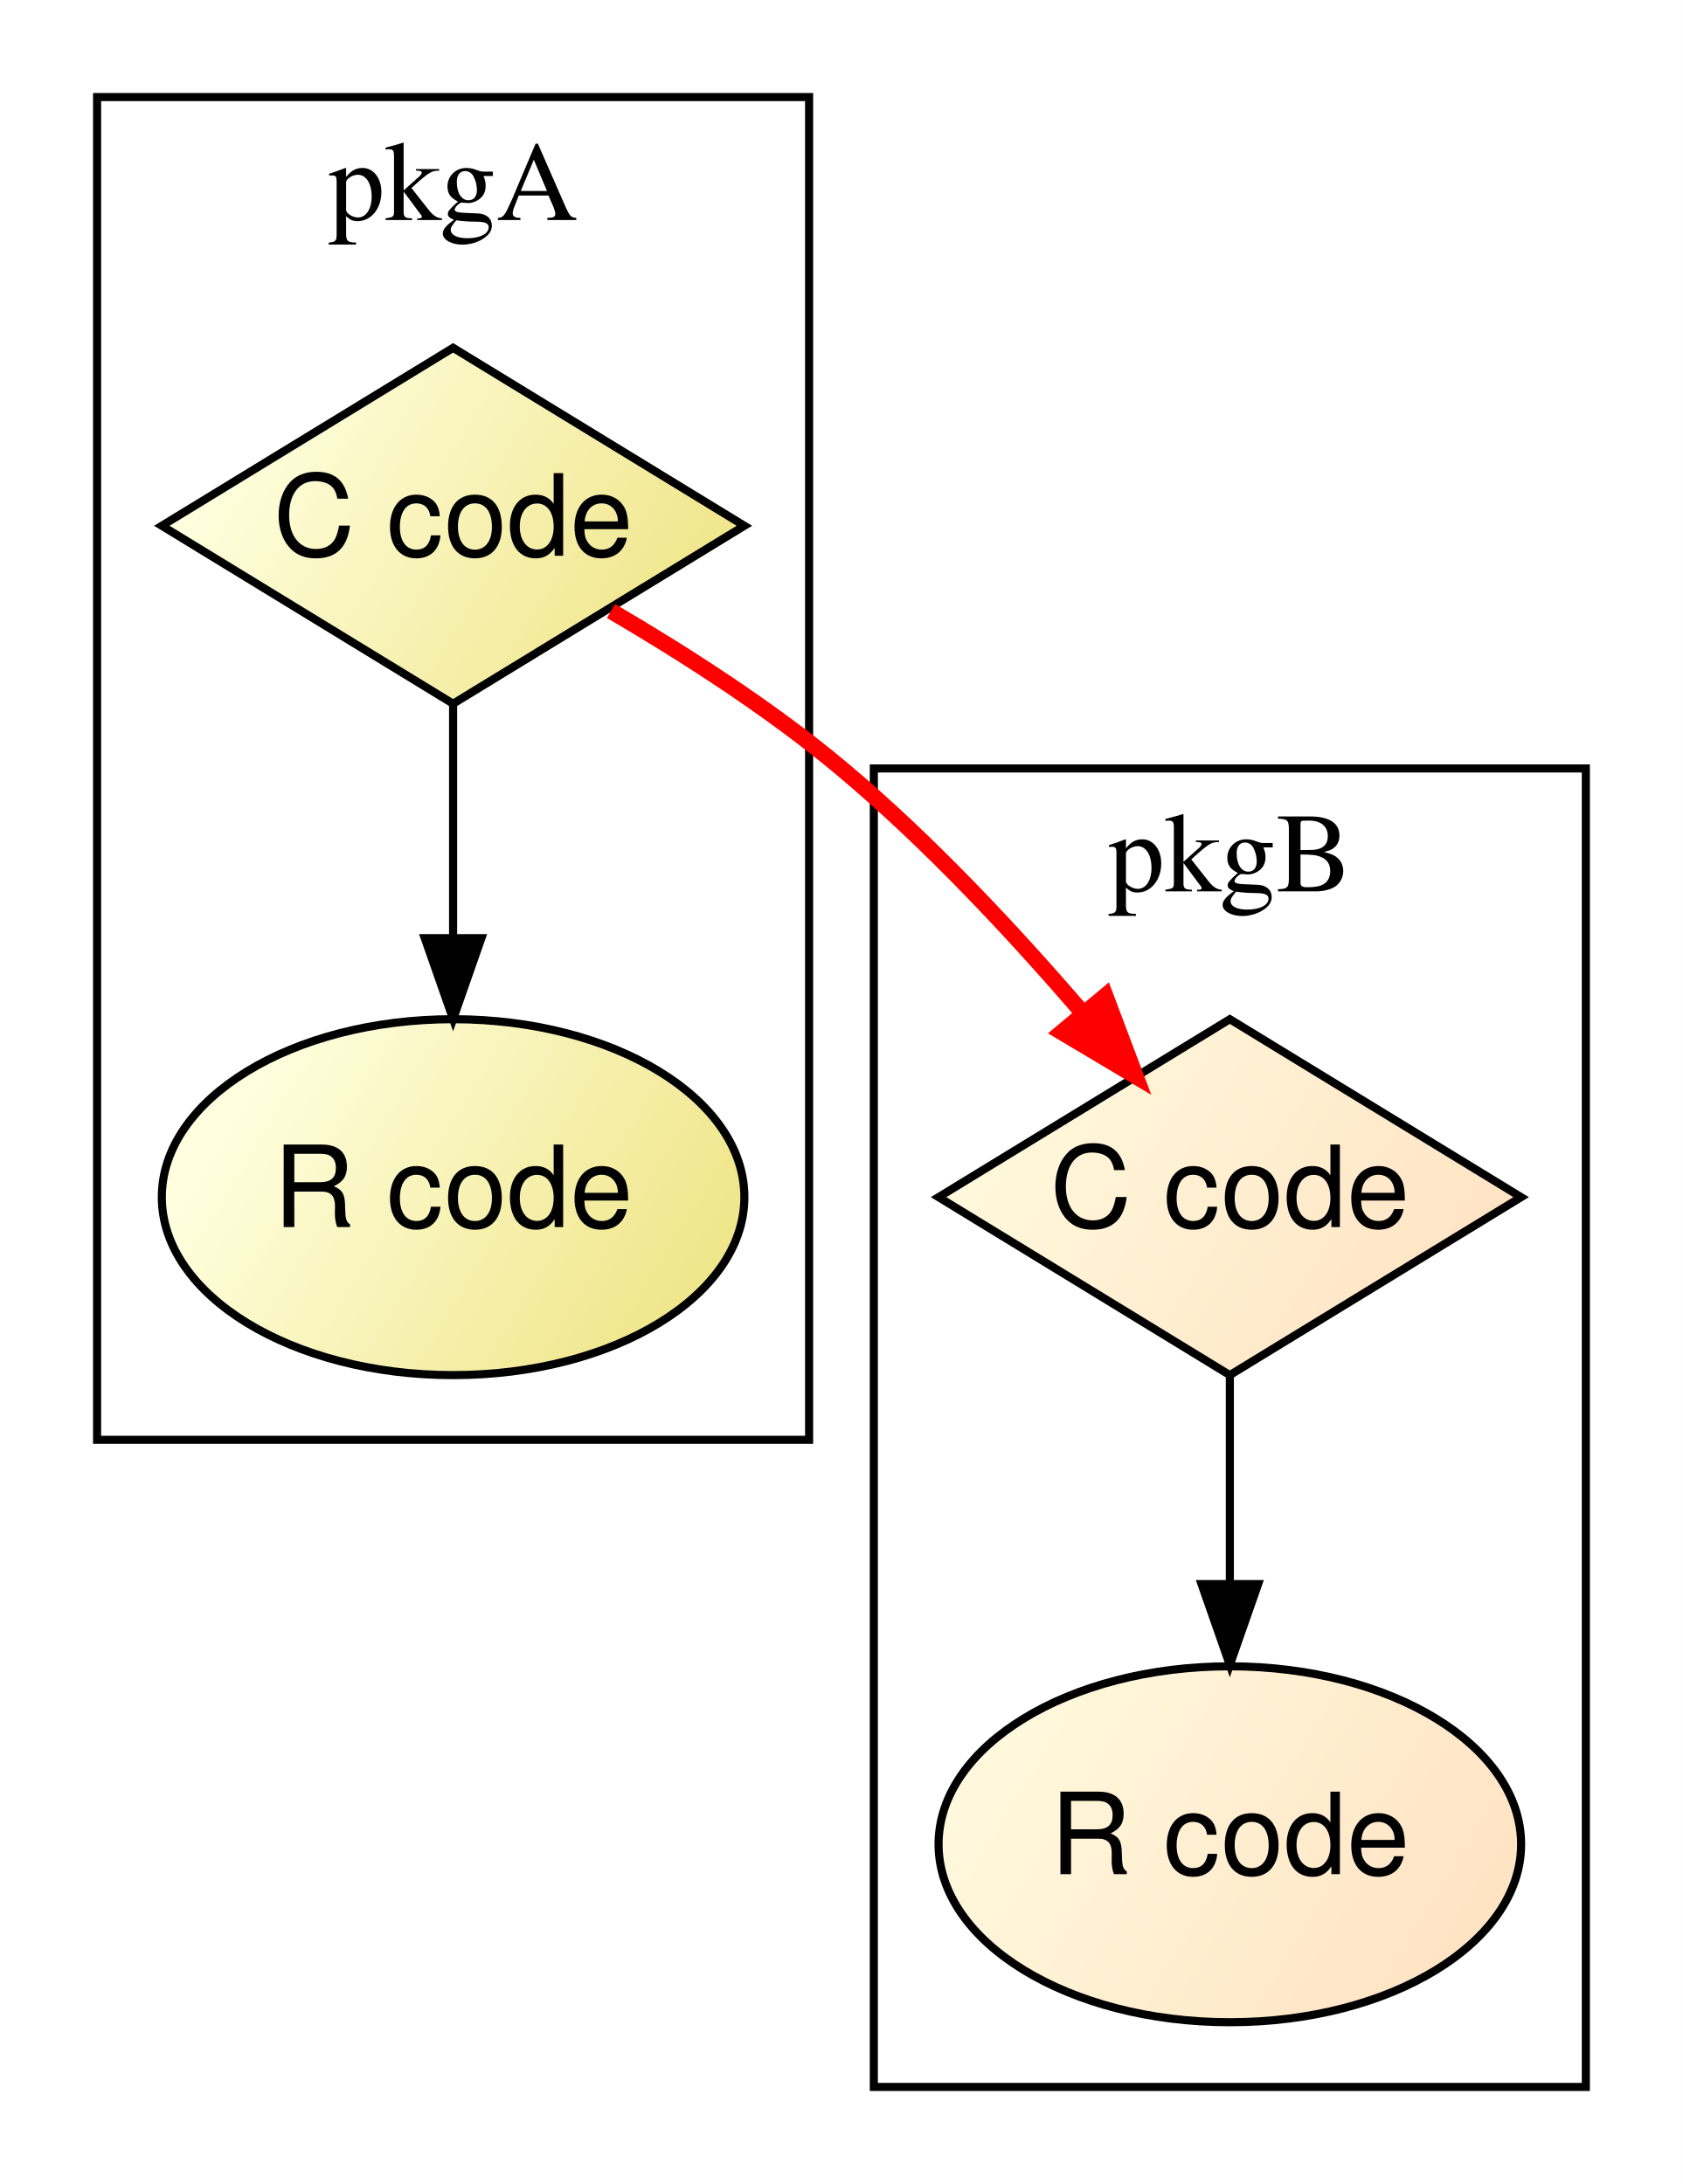
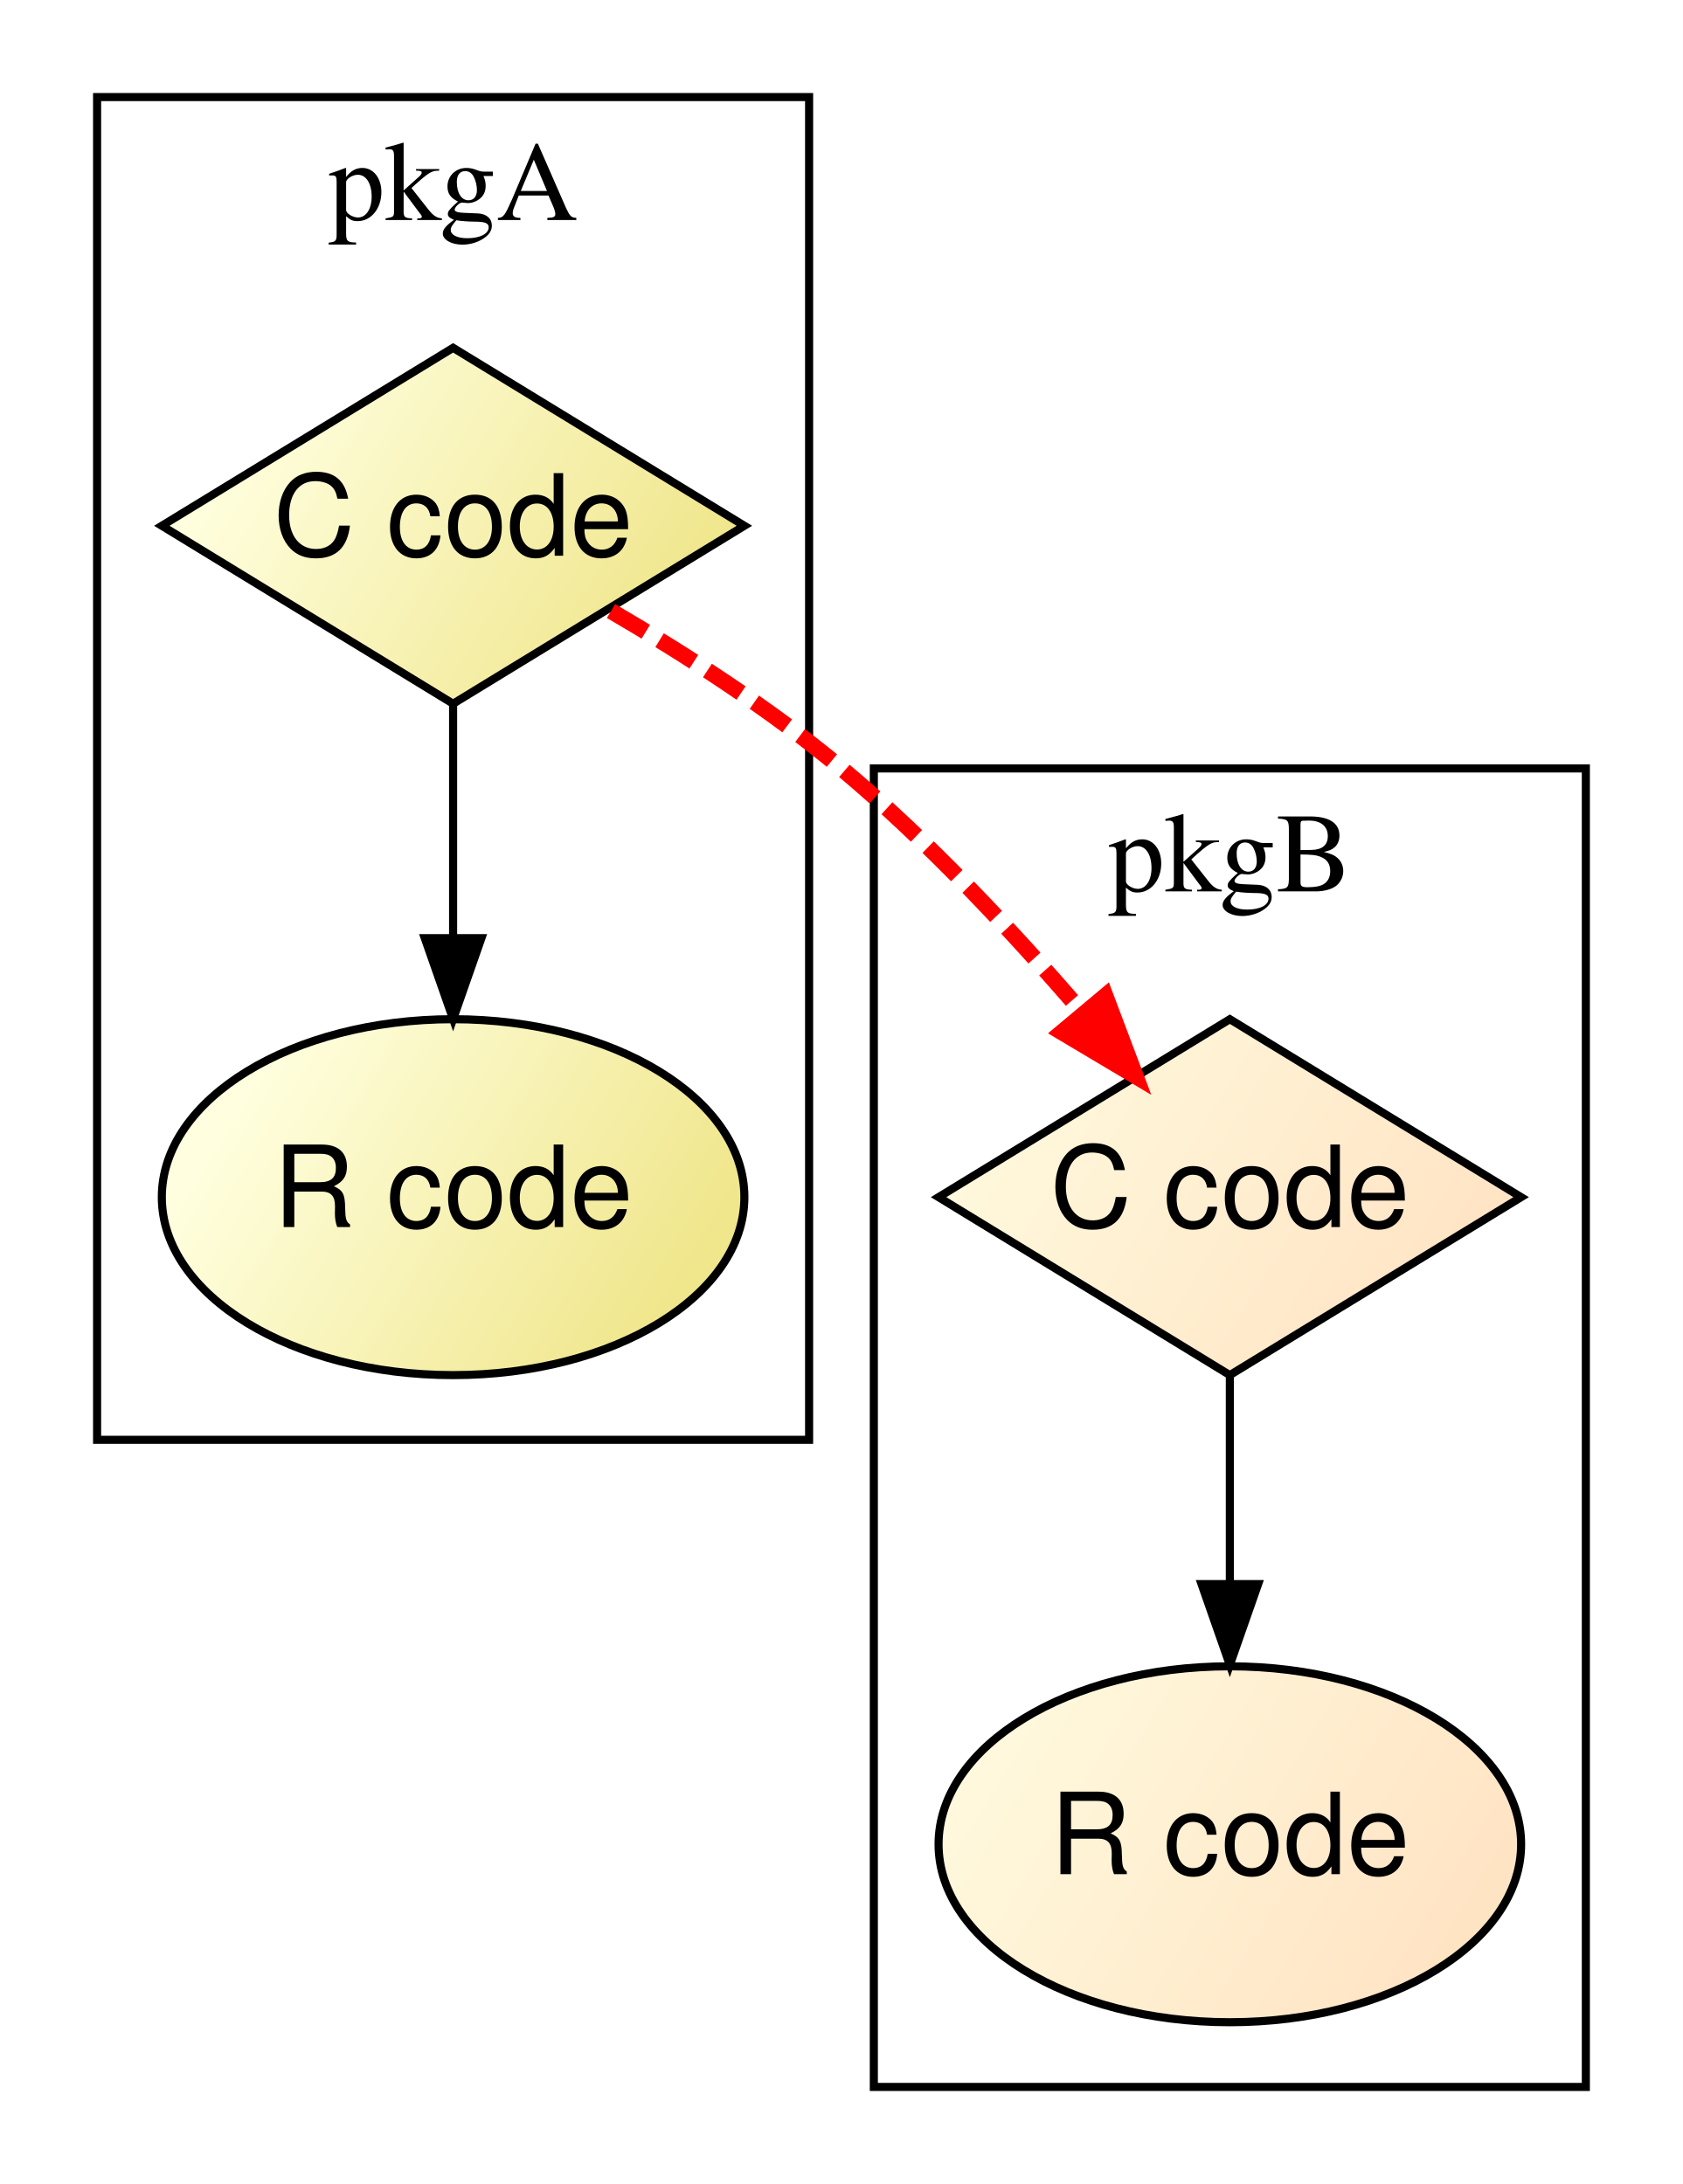
<svg xmlns="http://www.w3.org/2000/svg" width="208pt" height="270pt" viewBox="0.00 0.00 208.00 270.00">
  <g id="graph0" class="graph" transform="scale(1 1) rotate(0) translate(4 266)">
    <polygon fill="#ffffff" stroke="transparent" points="-4,4 -4,-266 204,-266 204,4 -4,4" />
    <g id="clust1" class="cluster">
      <polygon fill="none" stroke="#000000" points="8,-88 8,-254 96,-254 96,-88 8,-88" />
      <text text-anchor="middle" x="52" y="-238.8" font-family="Times,serif" font-size="14.00" fill="#000000">pkgA</text>
    </g>
    <g id="clust2" class="cluster">
      <polygon fill="none" stroke="#000000" points="104,-8 104,-171 192,-171 192,-8 104,-8" />
      <text text-anchor="middle" x="148" y="-155.8" font-family="Times,serif" font-size="14.00" fill="#000000">pkgB</text>
    </g>
    <g id="node1" class="node">
      <defs>
        <linearGradient id="l_0" gradientUnits="userSpaceOnUse" x1="26.544" y1="-133.556" x2="77.456" y2="-102.444">
          <stop offset="0" style="stop-color:#ffffe0;stop-opacity:1.;" />
          <stop offset="1" style="stop-color:#f0e68c;stop-opacity:1.;" />
        </linearGradient>
      </defs>
      <ellipse fill="url(#l_0)" stroke="#000000" cx="52" cy="-118" rx="36" ry="22" />
      <text text-anchor="middle" x="52" y="-114.3" font-family="Helvetica,sans-Serif" font-size="14.00" fill="#000000">R code</text>
    </g>
    <g id="node2" class="node">
      <defs>
        <linearGradient id="l_1" gradientUnits="userSpaceOnUse" x1="26.544" y1="-216.556" x2="77.456" y2="-185.444">
          <stop offset="0" style="stop-color:#ffffe0;stop-opacity:1.;" />
          <stop offset="1" style="stop-color:#f0e68c;stop-opacity:1.;" />
        </linearGradient>
      </defs>
      <polygon fill="url(#l_1)" stroke="#000000" points="52,-223 16,-201 52,-179 88,-201 52,-223" />
      <text text-anchor="middle" x="52" y="-197.3" font-family="Helvetica,sans-Serif" font-size="14.00" fill="#000000">C code</text>
    </g>
    <g id="edge1" class="edge">
      <path fill="none" stroke="#000000" d="M52,-178.757C52,-169.942 52,-159.636 52,-150.042" />
      <polygon fill="#000000" stroke="#000000" points="55.5,-150.016 52,-140.016 48.5,-150.016 55.5,-150.016" />
    </g>
    <g id="node4" class="node">
      <defs>
        <linearGradient id="l_2" gradientUnits="userSpaceOnUse" x1="122.544" y1="-133.556" x2="173.456" y2="-102.444">
          <stop offset="0" style="stop-color:#fff8dc;stop-opacity:1.;" />
          <stop offset="1" style="stop-color:#ffe4c4;stop-opacity:1.;" />
        </linearGradient>
      </defs>
      <polygon fill="url(#l_2)" stroke="#000000" points="148,-140 112,-118 148,-96 184,-118 148,-140" />
      <text text-anchor="middle" x="148" y="-114.3" font-family="Helvetica,sans-Serif" font-size="14.00" fill="#000000">C code</text>
    </g>
    <g id="edge3" class="edge">
-       <path fill="none" stroke="#ff0000" stroke-width="2" d="M71.521,-190.46C80.582,-185.161 91.257,-178.315 100,-171 110.711,-162.038 121.278,-150.717 129.759,-140.842" />
+       <path fill="none" stroke="#ff0000" stroke-width="2" stroke-dasharray="5,2" d="M71.521,-190.46C80.582,-185.161 91.257,-178.315 100,-171 110.711,-162.038 121.278,-150.717 129.759,-140.842" />
      <polygon fill="#ff0000" stroke="#ff0000" stroke-width="2" points="132.613,-142.884 136.349,-132.97 127.246,-138.391 132.613,-142.884" />
    </g>
    <g id="node3" class="node">
      <defs>
        <linearGradient id="l_3" gradientUnits="userSpaceOnUse" x1="122.544" y1="-53.556" x2="173.456" y2="-22.444">
          <stop offset="0" style="stop-color:#fff8dc;stop-opacity:1.;" />
          <stop offset="1" style="stop-color:#ffe4c4;stop-opacity:1.;" />
        </linearGradient>
      </defs>
      <ellipse fill="url(#l_3)" stroke="#000000" cx="148" cy="-38" rx="36" ry="22" />
      <text text-anchor="middle" x="148" y="-34.3" font-family="Helvetica,sans-Serif" font-size="14.00" fill="#000000">R code</text>
    </g>
    <g id="edge2" class="edge">
      <path fill="none" stroke="#000000" d="M148,-95.716C148,-87.827 148,-78.787 148,-70.238" />
      <polygon fill="#000000" stroke="#000000" points="151.5,-70.165 148,-60.165 144.5,-70.165 151.5,-70.165" />
    </g>
  </g>
</svg>
